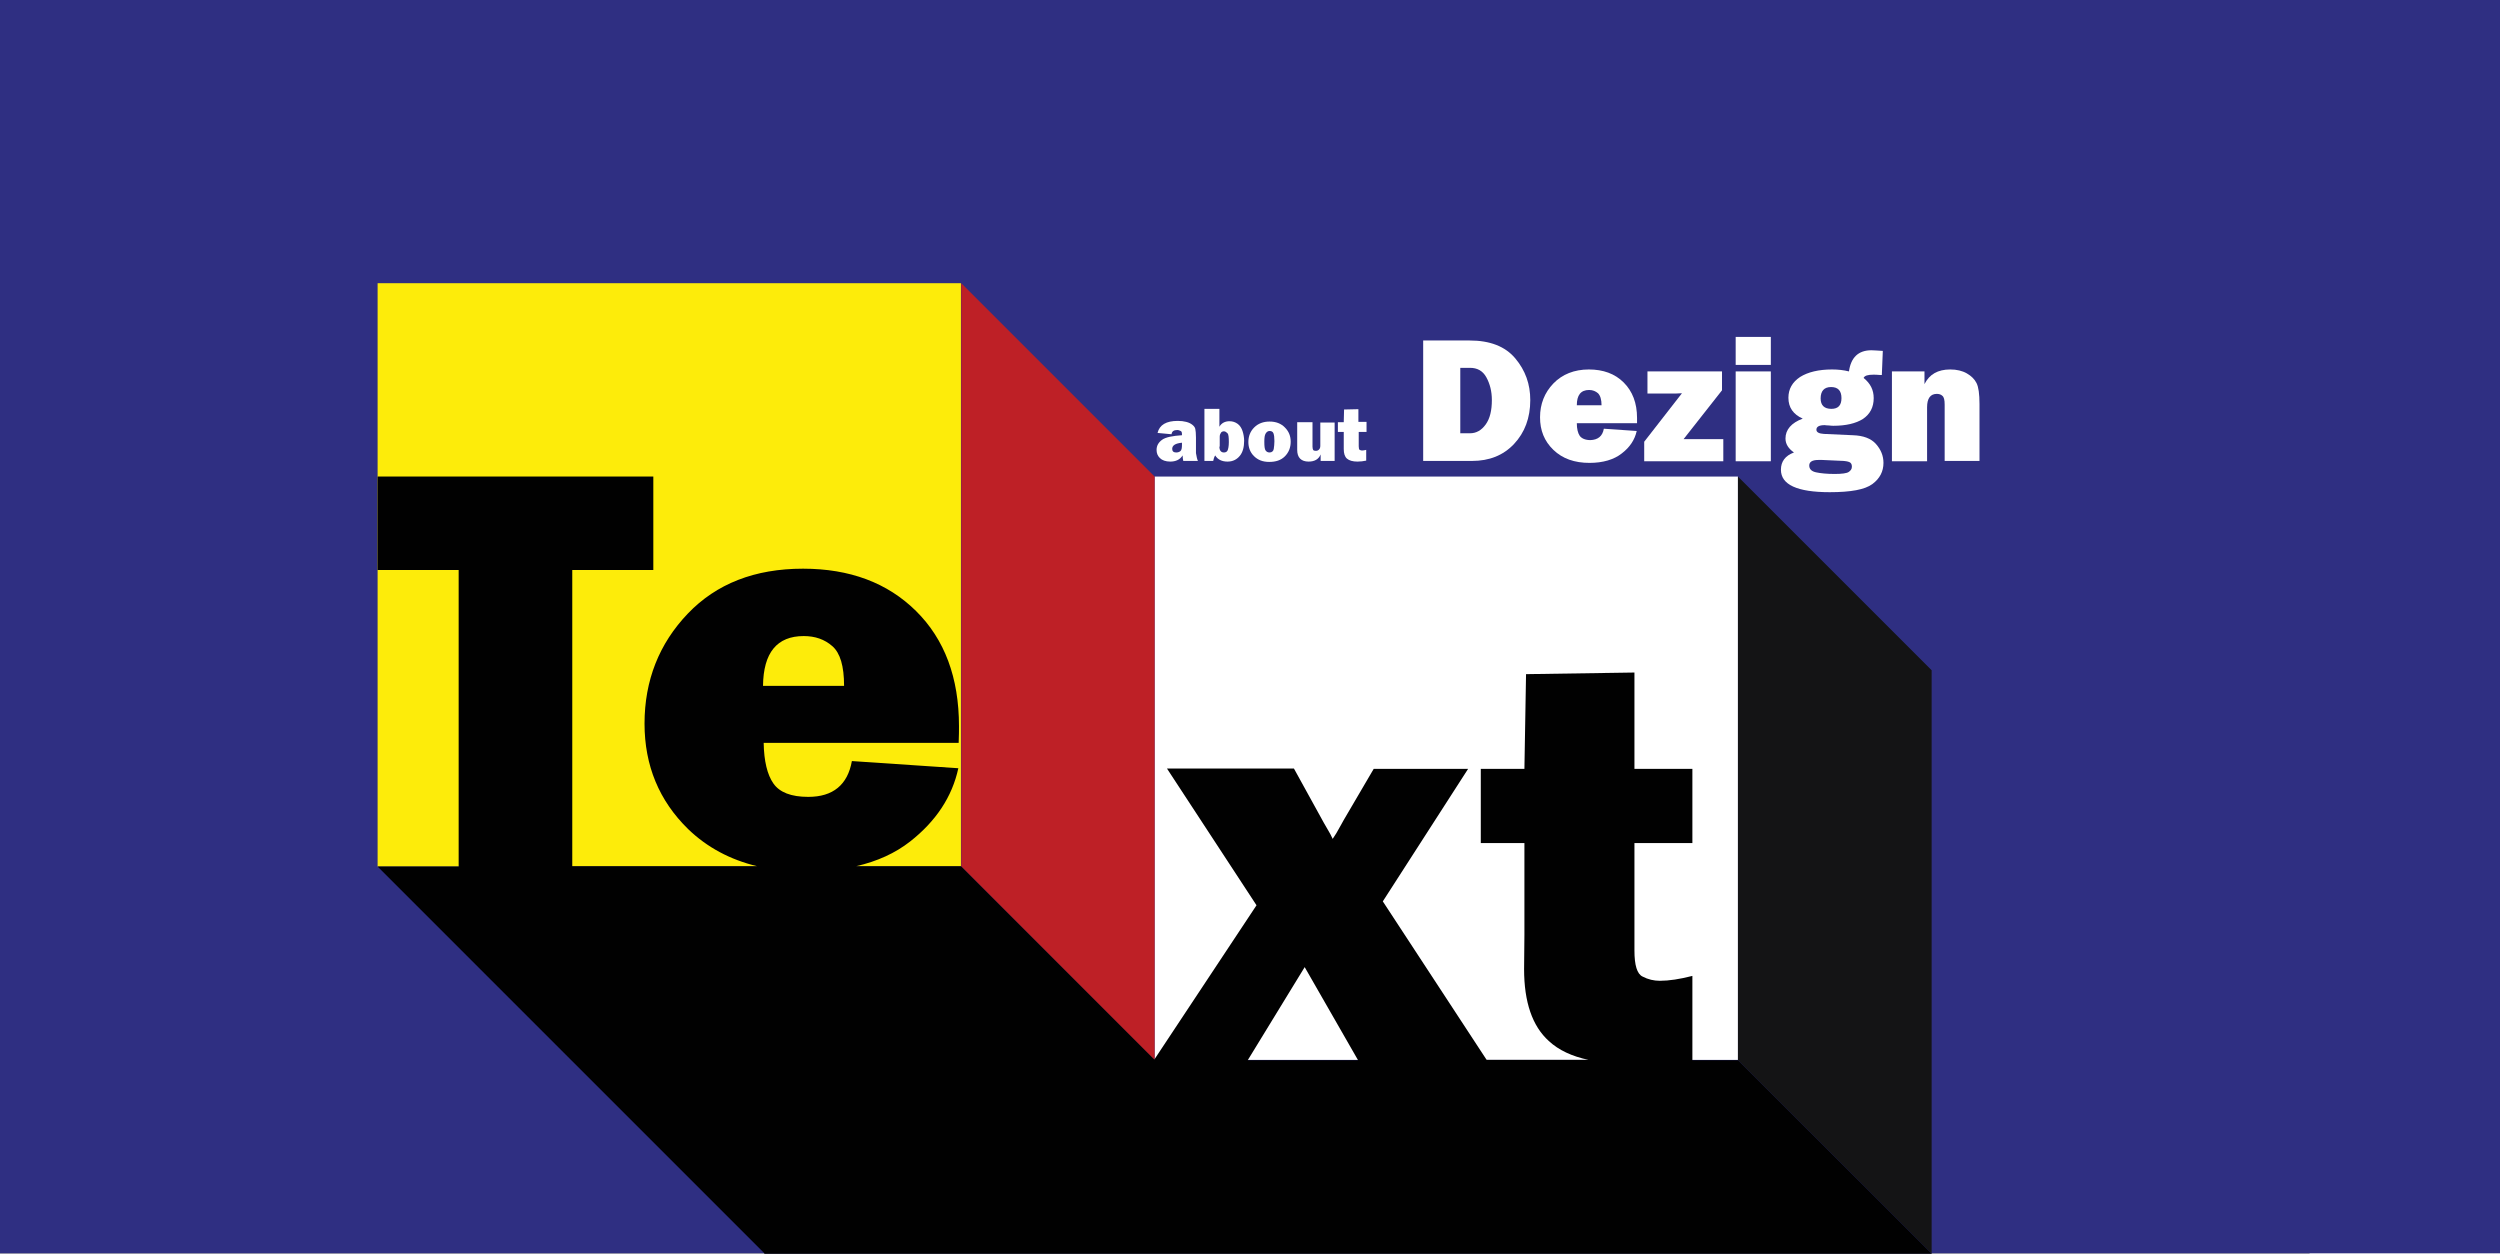
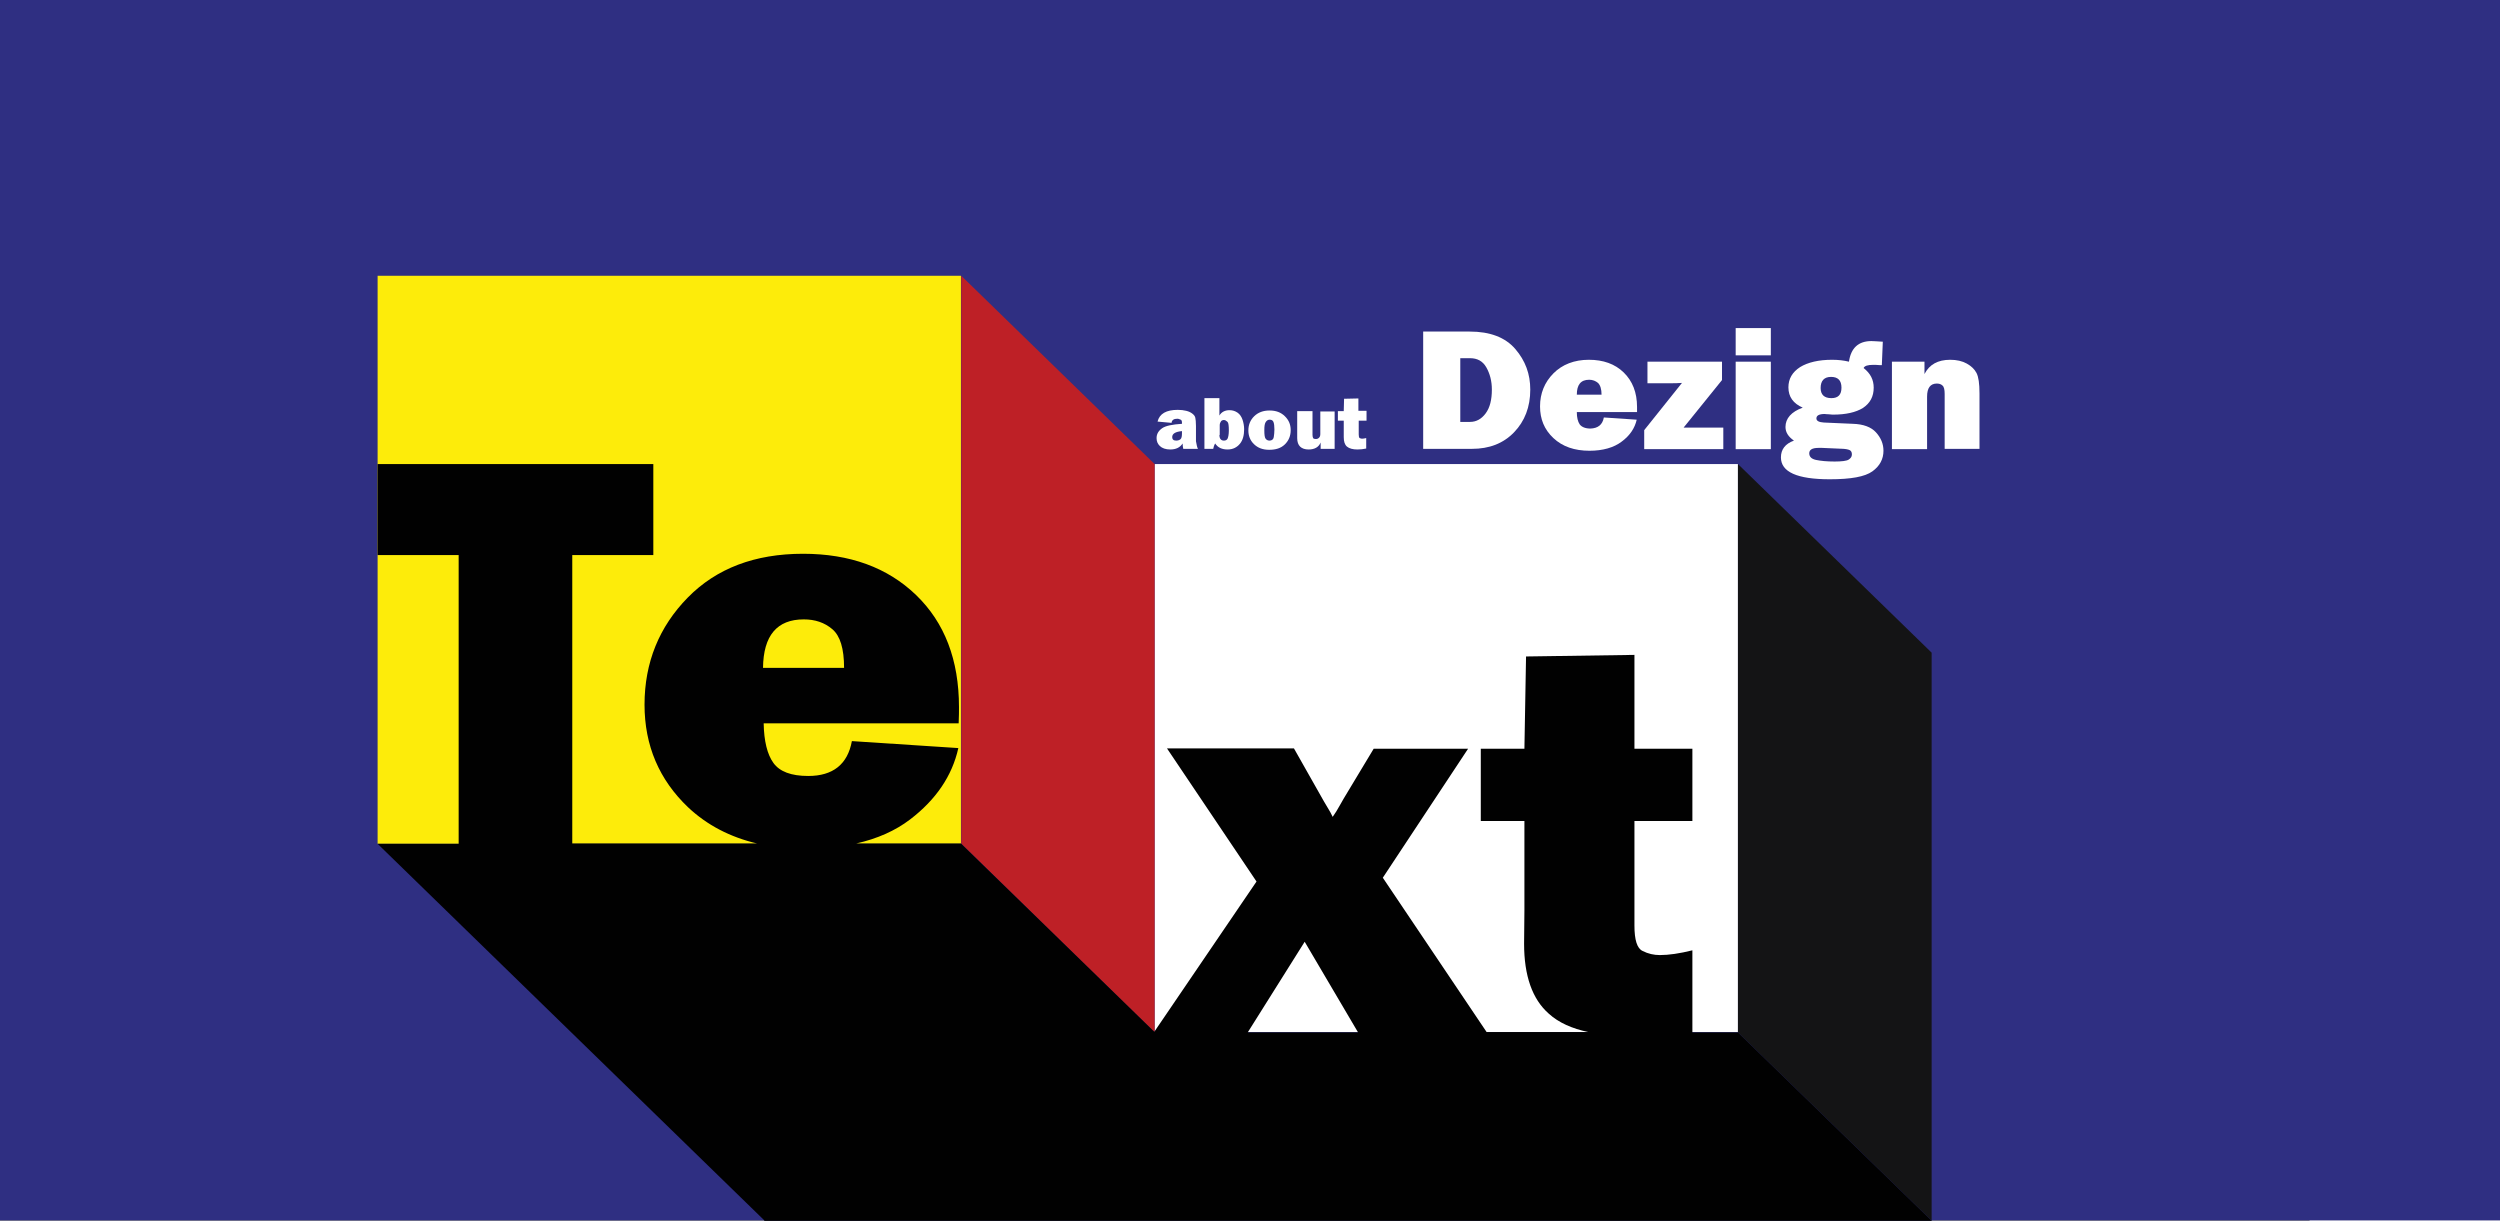
- <svg xmlns="http://www.w3.org/2000/svg" version="1.1" id="Слой_1" x="0px" y="0px" viewBox="0 0 768 385.1" enable-background="new 0 0 768 768" xml:space="preserve" width="768" height="385.1">
+ <svg xmlns="http://www.w3.org/2000/svg" version="1.1" id="Слой_1" x="0px" y="0px" viewBox="0 0 768 375" enable-background="new 0 0 768 768" xml:space="preserve" width="768" height="375">
  <defs id="defs4101" />
-   <text font-size="180" id="text4036" style="font-size:180px;font-family:FranklinGothic-Heavy;fill:#ffffff" x="174.962" y="256.114">Text</text>
-   <g id="g4042" transform="translate(-30,-176.9)">
+   <text font-size="180" id="text4036" style="font-size:177.624px;font-family:FranklinGothic-Heavy;fill:#ffffff;stroke-width:0.987" x="172.652" y="252.734" transform="scale(1.013377,0.9867994)">Text</text>
+   <g id="g4042" transform="matrix(1,0,0,0.973773,-30,-172.2604)">
    <g id="g4040">
      <rect x="30" y="206" width="709.5" height="355.9" id="rect4038" style="fill:#010101" />
    </g>
  </g>
-   <rect x="354.7" y="146.4" width="179.2" height="179.2" id="rect4044" style="fill:#ffffff" />
-   <polygon points="623.4,382.8 563.9,323.3 563.9,502.6 623.4,502.6 " id="polygon4046" style="fill:#2f2f82" transform="translate(-30,-176.9)" />
-   <rect x="116" y="87" width="179.2" height="179.2" id="rect4048" style="fill:#fdec0a" />
-   <polygon points="623.4,382.8 563.9,323.3 563.9,502.6 623.4,562 " id="polygon4050" style="fill:#2f2f82" transform="translate(-30,-176.9)" />
-   <polygon points="384.7,323.3 325.3,263.9 325.3,443.1 384.7,502.6 " id="polygon4052" style="fill:#be2026" transform="translate(-30,-176.9)" />
-   <path d="m 533.9,325.7 c 0,0 -16,0 -14,0 v -25.9 c -3.9,1 -7.2,1.5 -10,1.5 -1.8,0 -3.6,-0.4 -5.3,-1.3 -1.7,-0.8 -2.5,-3.5 -2.5,-8 v -33 h 17.8 v -22.8 h -17.8 v -29.6 l -33.3,0.5 -0.5,29.1 H 454.9 V 259 h 13.4 v 28.2 l -0.1,10.5 c 0,10.1 2.5,17.5 7.6,22.1 3,2.8 7.1,4.7 12.2,5.8 h -31.7 0.4 L 424.8,276.9 451,236.2 h -29 l -9.2,15.7 c -0.5,0.9 -0.9,1.6 -1,1.8 -0.9,1.7 -1.7,3 -2.4,4 -0.5,-1.1 -0.9,-1.8 -1.2,-2.3 -0.6,-1 -1.1,-1.9 -1.5,-2.6 l -9.2,-16.7 h -39 l 27.5,42 -31.4,47.4 h 0.1 -0.1 L 295.2,266.1 H 263 c 6.5,-1.5 12,-4 16.6,-7.6 7.9,-6.2 12.9,-13.7 14.8,-22.5 l -32.7,-2.2 c -1.3,7.3 -5.8,11 -13.4,11 -5.3,0 -8.8,-1.4 -10.7,-4.1 -1.9,-2.7 -2.9,-6.9 -3,-12.5 h 59.9 c 0.1,-2.2 0.1,-3.9 0.1,-5.1 0,-14.9 -4.4,-26.7 -13.2,-35.4 -8.8,-8.7 -20.4,-13 -34.7,-13 -14.8,0 -26.6,4.6 -35.4,13.8 -8.8,9.2 -13.3,20.5 -13.3,33.8 0,12.9 4.5,23.7 13.4,32.4 5.8,5.6 12.9,9.4 21.2,11.4 h -56.8 v -91 h 24.9 v -28.7 h -92 v 28.7 H 141 v 91.1 h -25 l 118.9,118.9 h 358.5 z m -287,-130.3 c 3.5,0 6.4,1 8.8,3.1 2.4,2.1 3.6,6.1 3.6,12.2 h -24.9 c 0.1,-10.2 4.3,-15.3 12.5,-15.3 z m 136.4,130.3 17.5,-28.6 16.4,28.6 z" id="path4054" style="fill:#010101" />
-   <g id="g4060" transform="matrix(1.082452,0,0,1.081765,-32.47357,-222.8435)">
+   <rect x="354.7" y="142.56" width="179.2" height="174.5" id="rect4044" style="fill:#ffffff;stroke-width:0.987" />
+   <polygon points="623.4,502.6 623.4,382.8 563.9,323.3 563.9,502.6 " id="polygon4046" style="fill:#2f2f82" transform="matrix(1,0,0,0.973773,-30,-172.2604)" />
+   <rect x="116" y="84.718" width="179.2" height="174.5" id="rect4048" style="fill:#fdec0a;stroke-width:0.987" />
+   <polygon points="623.4,562 623.4,382.8 563.9,323.3 563.9,502.6 " id="polygon4050" style="fill:#2f2f82" transform="matrix(1,0,0,0.973773,-30,-172.2604)" />
+   <polygon points="384.7,502.6 384.7,323.3 325.3,263.9 325.3,443.1 " id="polygon4052" style="fill:#be2026" transform="matrix(1,0,0,0.973773,-30,-172.2604)" />
+   <path d="m 533.9,317.158 c 0,0 -16,0 -14,0 v -25.221 c -3.9,0.974 -7.2,1.461 -10,1.461 -1.8,0 -3.6,-0.39 -5.3,-1.266 -1.7,-0.779 -2.5,-3.408 -2.5,-7.79 v -32.135 h 17.8 v -22.202 h -17.8 v -28.824 l -33.3,0.487 -0.5,28.337 h -13.4 v 22.202 h 13.4 v 27.46 l -0.1,10.225 c 0,9.835 2.5,17.041 7.6,21.52 3,2.727 7.1,4.577 12.2,5.648 h -31.7 0.4 L 424.8,269.638 451,230.005 h -29 l -9.2,15.288 c -0.5,0.876 -0.9,1.558 -1,1.753 -0.9,1.655 -1.7,2.921 -2.4,3.895 -0.5,-1.071 -0.9,-1.753 -1.2,-2.24 -0.6,-0.974 -1.1,-1.85 -1.5,-2.532 l -9.2,-16.262 h -39 l 27.5,40.898 -31.4,46.157 h 0.1 -0.1 L 295.2,259.121 H 263 c 6.5,-1.461 12,-3.895 16.6,-7.401 7.9,-6.037 12.9,-13.341 14.8,-21.91 l -32.7,-2.142 c -1.3,7.109 -5.8,10.711 -13.4,10.711 -5.3,0 -8.8,-1.363 -10.7,-3.992 -1.9,-2.629 -2.9,-6.719 -3,-12.172 h 59.9 c 0.1,-2.142 0.1,-3.798 0.1,-4.966 0,-14.509 -4.4,-26 -13.2,-34.472 -8.8,-8.472 -20.4,-12.659 -34.7,-12.659 -14.8,0 -26.6,4.479 -35.4,13.438 -8.8,8.959 -13.3,19.962 -13.3,32.914 0,12.562 4.5,23.078 13.4,31.55 5.8,5.453 12.9,9.153 21.2,11.101 h -56.8 v -88.613 h 24.9 v -27.947 h -92 v 27.947 H 141 v 88.711 H 116 L 234.9,375 h 358.5 z m -287,-126.883 c 3.5,0 6.4,0.974 8.8,3.019 2.4,2.045 3.6,5.94 3.6,11.88 h -24.9 c 0.1,-9.932 4.3,-14.899 12.5,-14.899 z m 136.4,126.883 17.5,-27.85 16.4,27.85 z" id="path4054" style="fill:#010101;stroke-width:0.987" />
+   <g id="g4060" transform="matrix(1.082452,0,0,1.053393,-32.47357,-216.999)">
    <g id="g4058">
      <rect x="30" y="206" width="709.5" height="355.9" id="rect4056" style="fill:#2f2f82" />
    </g>
  </g>
-   <rect x="354.7" y="146.4" width="179.2" height="179.2" id="rect4062" style="fill:#ffffff" />
-   <polygon points="623.4,382.8 563.9,323.3 563.9,502.6 623.4,502.6 " id="polygon4064" style="fill:#2f2f82" transform="translate(-30,-176.9)" />
-   <rect x="116" y="87" width="179.2" height="179.2" id="rect4066" style="fill:#fdec0a" />
-   <polygon points="623.4,382.8 563.9,323.3 563.9,502.6 623.4,562 " id="polygon4068" style="fill:#141415" transform="translate(-30,-176.9)" />
-   <polygon points="384.7,323.3 325.3,263.9 325.3,443.1 384.7,502.6 " id="polygon4070" style="fill:#be2026" transform="translate(-30,-176.9)" />
-   <path d="m 533.9,325.7 c 0,0 -16,0 -14,0 v -25.9 c -3.9,1 -7.2,1.5 -10,1.5 -1.8,0 -3.6,-0.4 -5.3,-1.3 -1.7,-0.8 -2.5,-3.5 -2.5,-8 v -33 h 17.8 v -22.8 h -17.8 v -29.6 l -33.3,0.5 -0.5,29.1 H 454.9 V 259 h 13.4 v 28.2 l -0.1,10.5 c 0,10.1 2.5,17.5 7.6,22.1 3,2.8 7.1,4.7 12.2,5.8 h -31.7 0.4 L 424.8,276.9 451,236.2 h -29 l -9.2,15.7 c -0.5,0.9 -0.9,1.6 -1,1.8 -0.9,1.7 -1.7,3 -2.4,4 -0.5,-1.1 -0.9,-1.8 -1.2,-2.3 -0.6,-1 -1.1,-1.9 -1.5,-2.6 l -9.2,-16.7 h -39 l 27.5,42 -31.4,47.4 h 0.1 -0.1 L 295.2,266.1 H 263 c 6.5,-1.5 12,-4 16.6,-7.6 7.9,-6.2 12.9,-13.7 14.8,-22.5 l -32.7,-2.2 c -1.3,7.3 -5.8,11 -13.4,11 -5.3,0 -8.8,-1.4 -10.7,-4.1 -1.9,-2.7 -2.9,-6.9 -3,-12.5 h 59.9 c 0.1,-2.2 0.1,-3.9 0.1,-5.1 0,-14.9 -4.4,-26.7 -13.2,-35.4 -8.8,-8.7 -20.4,-13 -34.7,-13 -14.8,0 -26.6,4.6 -35.4,13.8 -8.8,9.2 -13.3,20.5 -13.3,33.8 0,12.9 4.5,23.7 13.4,32.4 5.8,5.6 12.9,9.4 21.2,11.4 h -56.8 v -91 h 24.9 V 146.4 H 116 v 28.7 h 24.9 v 91.1 H 116 l 118.9,118.9 h 358.5 z m -287,-130.3 c 3.5,0 6.4,1 8.8,3.1 2.4,2.1 3.6,6.1 3.6,12.2 h -24.9 c 0.1,-10.2 4.3,-15.3 12.5,-15.3 z m 136.4,130.3 17.5,-28.6 16.4,28.6 z" id="path4072" style="fill:#010101" />
-   <g id="g4096" transform="translate(-30,-176.9)">
+   <rect x="354.7" y="142.56" width="179.2" height="174.5" id="rect4062" style="fill:#ffffff;stroke-width:0.987" />
+   <polygon points="623.4,502.6 623.4,382.8 563.9,323.3 563.9,502.6 " id="polygon4064" style="fill:#2f2f82" transform="matrix(1,0,0,0.973773,-30,-172.2604)" />
+   <rect x="116" y="84.718" width="179.2" height="174.5" id="rect4066" style="fill:#fdec0a;stroke-width:0.987" />
+   <polygon points="623.4,562 623.4,382.8 563.9,323.3 563.9,502.6 " id="polygon4068" style="fill:#141415" transform="matrix(1,0,0,0.973773,-30,-172.2604)" />
+   <polygon points="384.7,502.6 384.7,323.3 325.3,263.9 325.3,443.1 " id="polygon4070" style="fill:#be2026" transform="matrix(1,0,0,0.973773,-30,-172.2604)" />
+   <path d="m 533.9,317.158 c 0,0 -16,0 -14,0 v -25.221 c -3.9,0.974 -7.2,1.461 -10,1.461 -1.8,0 -3.6,-0.39 -5.3,-1.266 -1.7,-0.779 -2.5,-3.408 -2.5,-7.79 v -32.135 h 17.8 v -22.202 h -17.8 v -28.824 l -33.3,0.487 -0.5,28.337 h -13.4 v 22.202 h 13.4 v 27.46 l -0.1,10.225 c 0,9.835 2.5,17.041 7.6,21.52 3,2.727 7.1,4.577 12.2,5.648 h -31.7 0.4 L 424.8,269.638 451,230.005 h -29 l -9.2,15.288 c -0.5,0.876 -0.9,1.558 -1,1.753 -0.9,1.655 -1.7,2.921 -2.4,3.895 -0.5,-1.071 -0.9,-1.753 -1.2,-2.24 -0.6,-0.974 -1.1,-1.85 -1.5,-2.532 l -9.2,-16.262 h -39 l 27.5,40.898 -31.4,46.157 h 0.1 -0.1 L 295.2,259.121 H 263 c 6.5,-1.461 12,-3.895 16.6,-7.401 7.9,-6.037 12.9,-13.341 14.8,-21.91 l -32.7,-2.142 c -1.3,7.109 -5.8,10.711 -13.4,10.711 -5.3,0 -8.8,-1.363 -10.7,-3.992 -1.9,-2.629 -2.9,-6.719 -3,-12.172 h 59.9 c 0.1,-2.142 0.1,-3.798 0.1,-4.966 0,-14.509 -4.4,-26 -13.2,-34.472 -8.8,-8.472 -20.4,-12.659 -34.7,-12.659 -14.8,0 -26.6,4.479 -35.4,13.438 -8.8,8.959 -13.3,19.962 -13.3,32.914 0,12.562 4.5,23.078 13.4,31.55 5.8,5.453 12.9,9.153 21.2,11.101 h -56.8 v -88.613 h 24.9 V 142.56 H 116 v 27.947 h 24.9 v 88.711 H 116 L 234.9,375 h 358.5 z m -287,-126.883 c 3.5,0 6.4,0.974 8.8,3.019 2.4,2.045 3.6,5.94 3.6,11.88 h -24.9 c 0.1,-9.932 4.3,-14.899 12.5,-14.899 z m 136.4,126.883 17.5,-27.85 16.4,27.85 z" id="path4072" style="fill:#010101;stroke-width:0.987" />
+   <g id="g4096" transform="matrix(1,0,0,0.973773,-30,-172.2604)">
    <path d="m 398,318.5 h -4.5 c -0.1,-0.5 -0.2,-1.1 -0.2,-1.7 -0.8,1.3 -2.1,1.9 -3.8,1.9 -1.4,0 -2.5,-0.4 -3.2,-1.1 -0.7,-0.7 -1,-1.5 -1,-2.5 0,-1.3 0.6,-2.3 1.7,-3.1 1.1,-0.8 3.2,-1.2 6.1,-1.4 v -0.3 c 0,-0.5 -0.1,-0.9 -0.4,-1 -0.3,-0.1 -0.6,-0.3 -1,-0.3 -1.1,0 -1.7,0.4 -1.8,1.3 l -4.3,-0.4 c 0.6,-2.5 2.7,-3.7 6.2,-3.7 1,0 1.8,0.1 2.6,0.3 0.8,0.2 1.4,0.5 1.9,0.9 0.5,0.4 0.8,0.8 0.9,1.3 0.1,0.5 0.2,1.3 0.2,2.6 v 4.8 c 0.2,1 0.3,1.8 0.6,2.4 z m -4.9,-5.6 c -2,0.2 -3,0.8 -3,1.9 0,0.7 0.4,1.1 1.2,1.1 0.5,0 0.9,-0.1 1.3,-0.4 0.4,-0.3 0.5,-1 0.5,-2 z" id="path4074" style="fill:#ffffff" />
    <path d="M 402.7,318.5 H 400 v -16 h 4.6 v 5.5 c 0.6,-1.1 1.7,-1.7 3.1,-1.7 1,0 1.8,0.3 2.5,0.8 0.7,0.5 1.2,1.3 1.5,2.2 0.3,0.9 0.5,2 0.5,3 0,1.9 -0.4,3.5 -1.3,4.6 -0.9,1.1 -2.1,1.8 -3.8,1.8 -1.7,0 -3,-0.6 -3.8,-1.9 -0.3,0.5 -0.5,1.1 -0.6,1.7 z m 1.9,-4.4 c 0,1.2 0.5,1.8 1.4,1.8 0.5,0 0.9,-0.2 1.1,-0.6 0.2,-0.4 0.4,-1.3 0.4,-2.6 0,-1.4 -0.1,-2.4 -0.4,-2.7 -0.3,-0.3 -0.7,-0.6 -1.1,-0.6 -0.3,0 -0.7,0.1 -0.9,0.4 -0.2,0.3 -0.4,0.7 -0.4,1.2 v 3.1 z" id="path4076" style="fill:#ffffff" />
    <path d="m 419.9,318.8 c -2,0 -3.5,-0.6 -4.7,-1.8 -1.2,-1.2 -1.7,-2.7 -1.7,-4.3 0,-1.8 0.6,-3.3 1.8,-4.5 1.2,-1.2 2.8,-1.8 4.7,-1.8 2,0 3.5,0.6 4.7,1.8 1.2,1.2 1.8,2.6 1.8,4.4 0,1.8 -0.6,3.3 -1.8,4.5 -1.2,1.2 -2.8,1.7 -4.8,1.7 z m 0.1,-2.9 c 0.7,0 1.2,-0.4 1.3,-1.1 0.1,-0.7 0.2,-1.5 0.2,-2.4 0,-1.1 -0.1,-1.9 -0.3,-2.4 -0.2,-0.5 -0.6,-0.7 -1.2,-0.7 -0.5,0 -0.9,0.3 -1.2,0.8 -0.3,0.5 -0.4,1.3 -0.4,2.5 0,1.4 0.1,2.3 0.4,2.7 0.3,0.4 0.7,0.6 1.2,0.6 z" id="path4078" style="fill:#ffffff" />
    <path d="m 440,306.6 v 11.9 h -4.3 v -2 c -0.6,1.5 -1.9,2.2 -3.7,2.2 -1.1,0 -2,-0.3 -2.6,-0.9 -0.6,-0.6 -0.9,-1.5 -0.9,-2.7 v -8.5 h 4.7 v 7.5 c 0,0.5 0.1,0.8 0.2,1 0.1,0.2 0.4,0.3 0.8,0.3 0.4,0 0.7,-0.1 1,-0.4 0.3,-0.3 0.4,-0.7 0.4,-1.2 v -7.1 h 4.4 z" id="path4080" style="fill:#ffffff" />
    <path d="m 449.8,306.6 v 3 h -2.4 v 4.4 c 0,0.6 0.1,1 0.3,1.1 0.2,0.1 0.5,0.2 0.7,0.2 0.4,0 0.8,-0.1 1.3,-0.2 v 3.3 c -0.9,0.2 -1.8,0.3 -2.7,0.3 -1.4,0 -2.5,-0.3 -3.2,-0.9 -0.7,-0.6 -1,-1.6 -1,-3 v -1.4 -3.8 H 441 v -3 h 1.8 l 0.1,-3.9 4.4,-0.1 v 3.9 h 2.5 z" id="path4082" style="fill:#ffffff" />
    <path d="m 467.2,318.5 v -37 h 14.3 c 6.2,0 10.9,1.8 14,5.5 3.1,3.7 4.6,7.9 4.6,12.8 0,5.5 -1.7,10 -5,13.5 -3.3,3.5 -7.6,5.2 -12.9,5.2 z m 11.4,-8.5 h 3 c 1.9,0 3.5,-0.9 4.8,-2.7 1.3,-1.8 1.9,-4.3 1.9,-7.5 0,-2.7 -0.6,-5 -1.7,-7 -1.1,-2 -2.8,-2.9 -5,-2.9 h -3 z" id="path4084" style="fill:#ffffff" />
    <path d="m 522.7,308.6 10.1,0.7 c -0.6,2.7 -2.1,5 -4.6,6.9 -2.4,1.9 -5.8,2.9 -9.9,2.9 -4.6,0 -8.3,-1.3 -11.1,-4 -2.8,-2.7 -4.1,-6 -4.1,-10 0,-4.1 1.4,-7.6 4.1,-10.4 2.7,-2.8 6.4,-4.3 10.9,-4.3 4.4,0 8,1.3 10.7,4 2.7,2.7 4.1,6.3 4.1,10.9 0,0.4 0,0.9 0,1.6 h -18.5 c 0,1.7 0.3,3 0.9,3.9 0.6,0.8 1.7,1.3 3.3,1.3 2.3,-0.1 3.7,-1.2 4.1,-3.5 z m -0.7,-7.1 c 0,-1.9 -0.4,-3.1 -1.1,-3.8 -0.7,-0.6 -1.6,-1 -2.7,-1 -2.6,0 -3.8,1.6 -3.8,4.7 h 7.6 z" id="path4086" style="fill:#ffffff" />
    <path d="m 559.4,311.7 v 6.9 h -24.3 v -6 l 11.6,-14.9 c -1.4,0.1 -2.3,0.1 -2.8,0.1 h -7.8 V 291 H 559 v 5.8 l -11.8,15 h 1.4 c 0.3,0 0.5,0 0.8,0 h 10 z" id="path4088" style="fill:#ffffff" />
    <path d="m 574,280.4 v 8.6 h -10.8 v -8.6 z m 0,10.6 v 27.6 H 563.2 V 291 Z" id="path4090" style="fill:#ffffff" />
    <path d="m 608.4,284.7 -0.3,7.4 h -0.5 c -1,-0.1 -1.7,-0.1 -2.1,-0.1 -1.7,0 -2.7,0.3 -3,1 2.1,1.7 3.1,3.7 3.1,6.2 0,2.8 -1.1,4.9 -3.3,6.4 -2.2,1.4 -5.3,2.1 -9.1,2.1 -0.1,0 -0.6,0 -1.4,-0.1 -0.8,0 -1.2,-0.1 -1.2,-0.1 -1.8,0 -2.6,0.5 -2.6,1.4 0,0.8 0.8,1.2 2.3,1.3 l 8.9,0.4 c 3.2,0.1 5.6,1 7.1,2.7 1.5,1.7 2.3,3.6 2.3,5.8 0,2.6 -1.1,4.8 -3.4,6.5 -2.3,1.7 -6.6,2.5 -13.1,2.5 -10,0 -15,-2.3 -15,-6.9 0,-2.5 1.3,-4.3 4,-5.3 -1.7,-1.2 -2.6,-2.6 -2.6,-4.3 0,-2.7 1.8,-4.8 5.3,-6.1 -2.9,-1.3 -4.4,-3.4 -4.4,-6.4 0,-2.7 1.2,-4.8 3.6,-6.4 2.4,-1.5 5.7,-2.3 9.8,-2.3 1.9,0 3.6,0.2 5.2,0.6 0.6,-4.3 2.9,-6.5 6.9,-6.5 0.6,0 1.9,0.1 3.5,0.2 z m -18.6,33.5 c -0.4,0 -0.8,0 -1.2,0 -1.9,0 -2.8,0.6 -2.8,1.7 0,1.1 0.7,1.8 2.1,2.1 1.4,0.3 3.3,0.5 5.7,0.5 2.2,0 3.7,-0.2 4.3,-0.6 0.6,-0.4 1,-0.9 1,-1.6 0,-0.5 -0.1,-0.9 -0.4,-1.2 -0.3,-0.3 -1,-0.5 -2.1,-0.6 z m 2.8,-15.7 c 2.1,0 3.1,-1.1 3.1,-3.3 0,-2.3 -1.1,-3.4 -3.2,-3.4 -2.1,0 -3.2,1.2 -3.2,3.5 0,2.1 1.1,3.2 3.3,3.2 z" id="path4092" style="fill:#ffffff" />
    <path d="m 638.2,318.5 h -10.8 v -17.3 c 0,-1.4 -0.2,-2.3 -0.7,-2.7 -0.4,-0.4 -1,-0.6 -1.7,-0.6 -2,0 -3,1.4 -3,4.1 v 16.6 H 611.2 V 291 h 10 v 3.9 c 1.5,-3 4.1,-4.5 7.9,-4.5 2,0 3.7,0.4 5.1,1.2 1.4,0.8 2.4,1.8 3,3 0.6,1.2 0.9,3.3 0.9,6.4 v 17.5 z" id="path4094" style="fill:#ffffff" />
  </g>
</svg>
